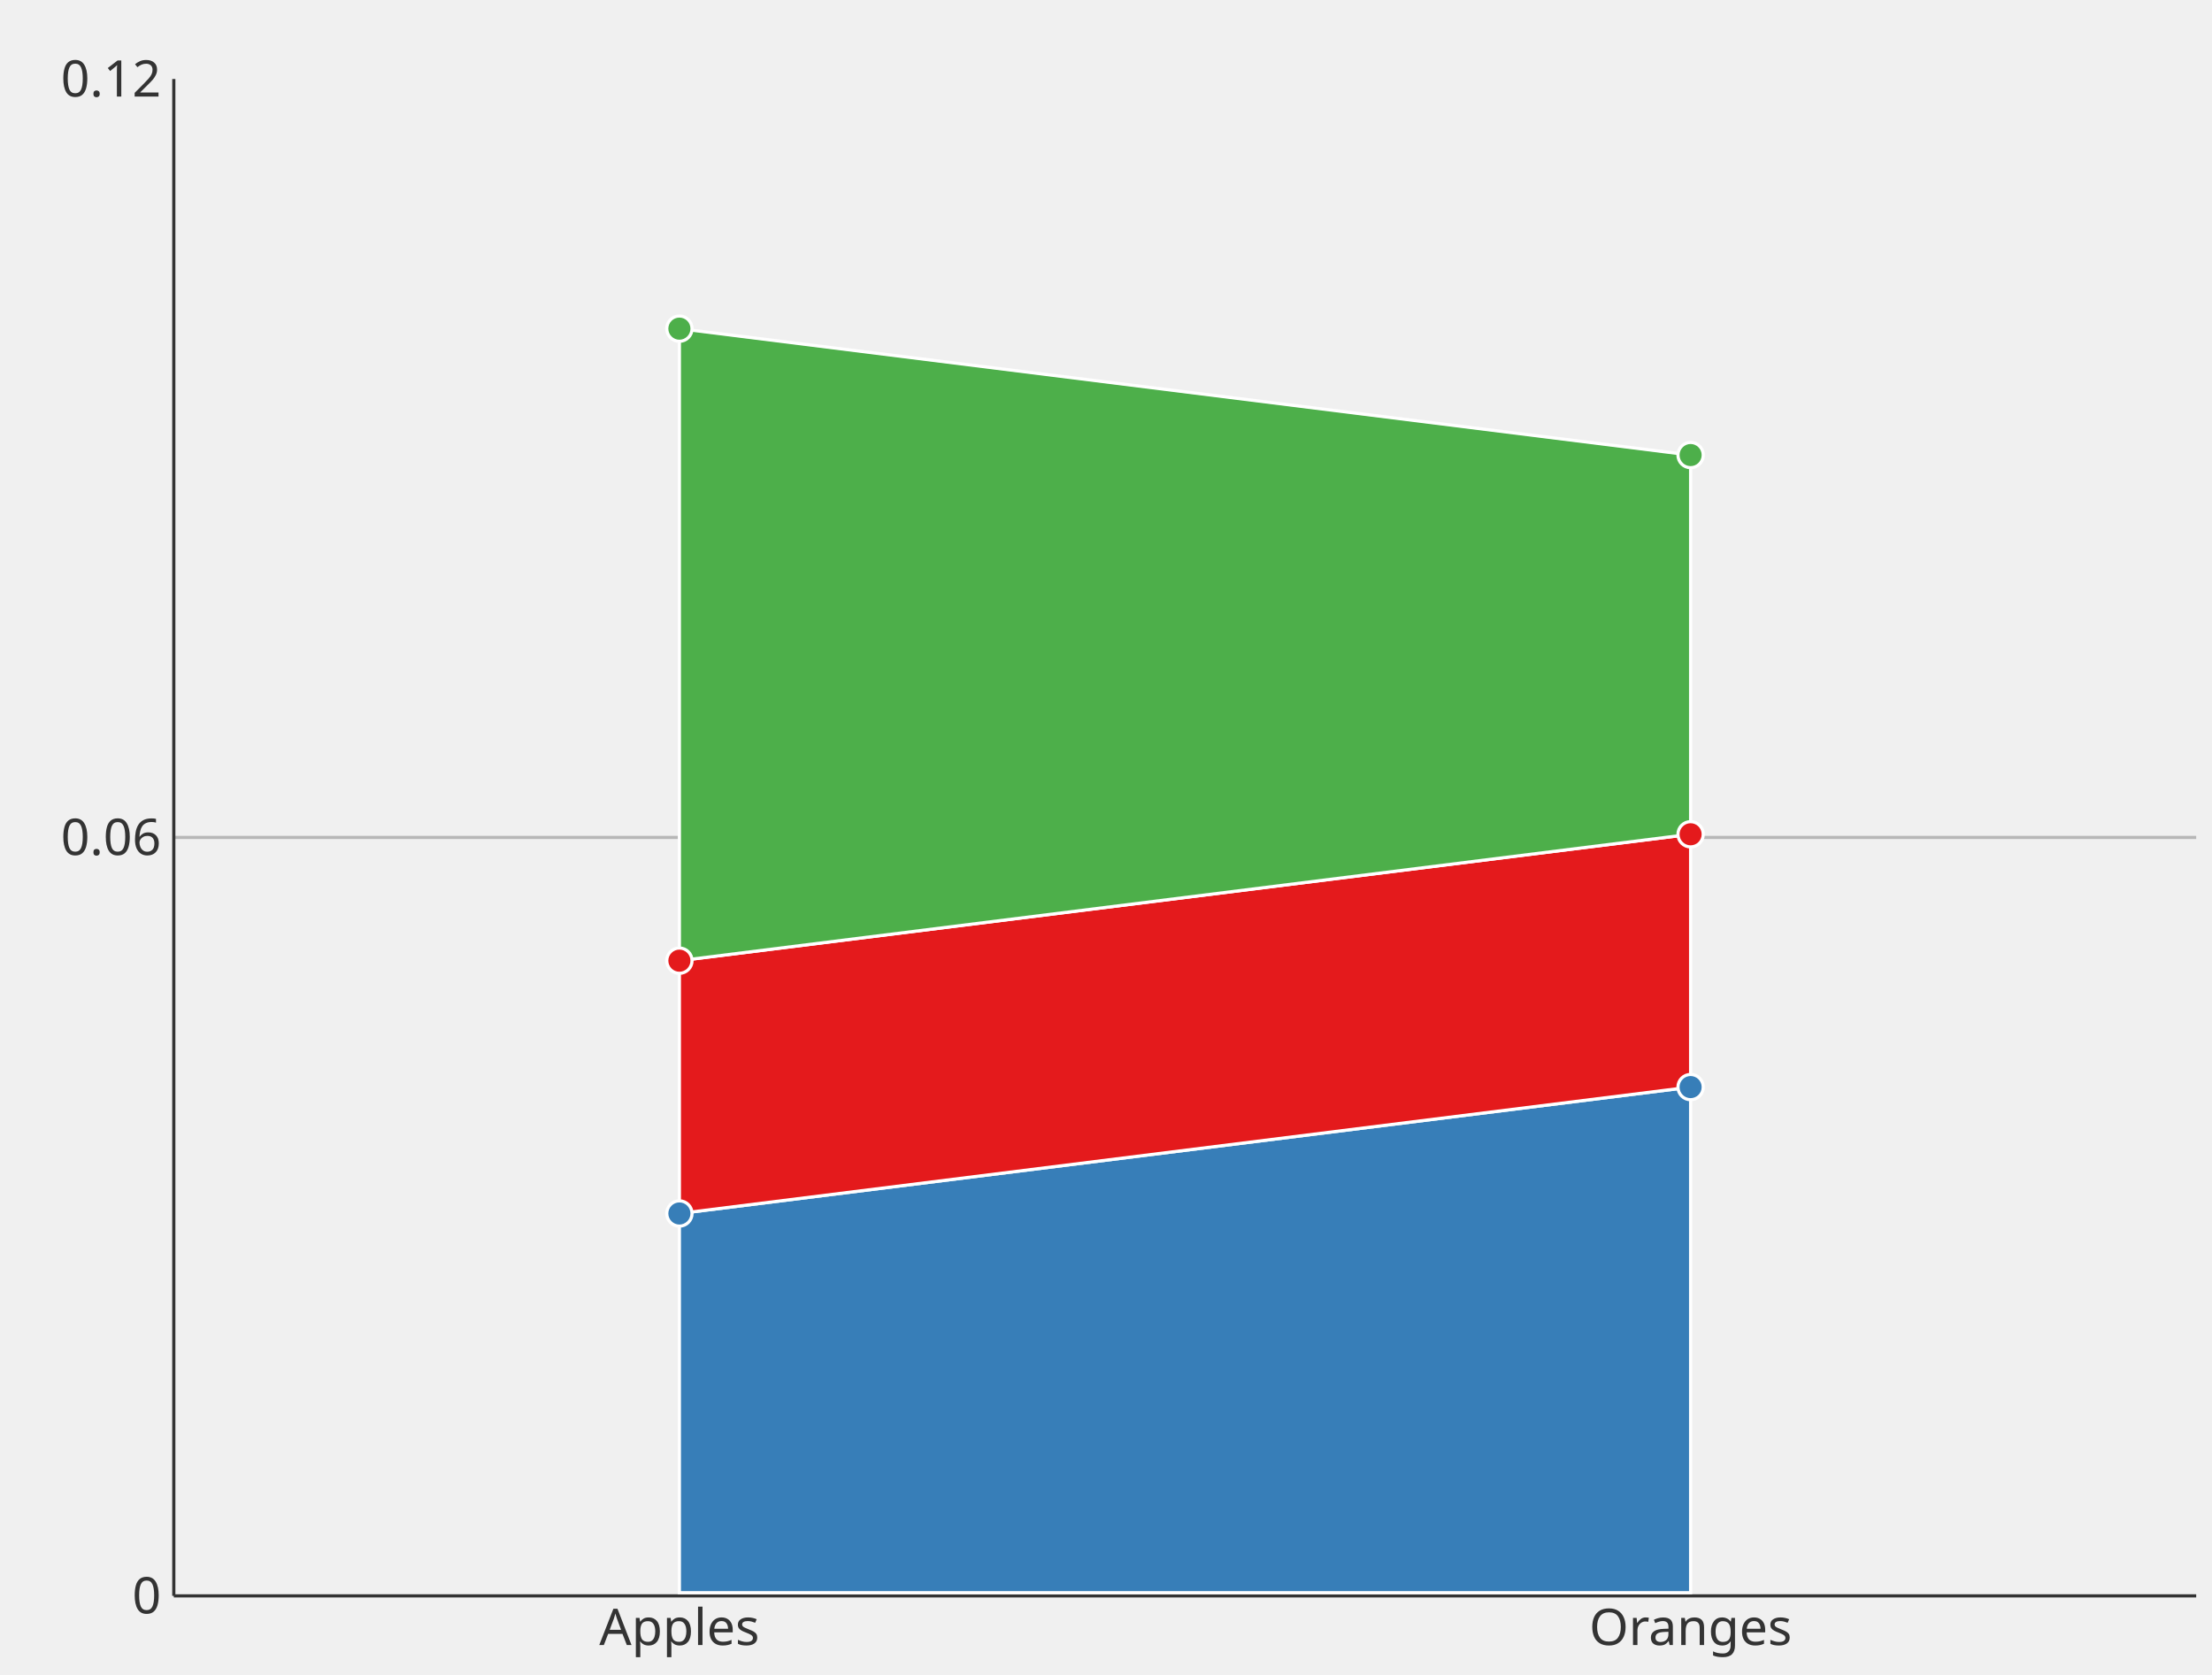
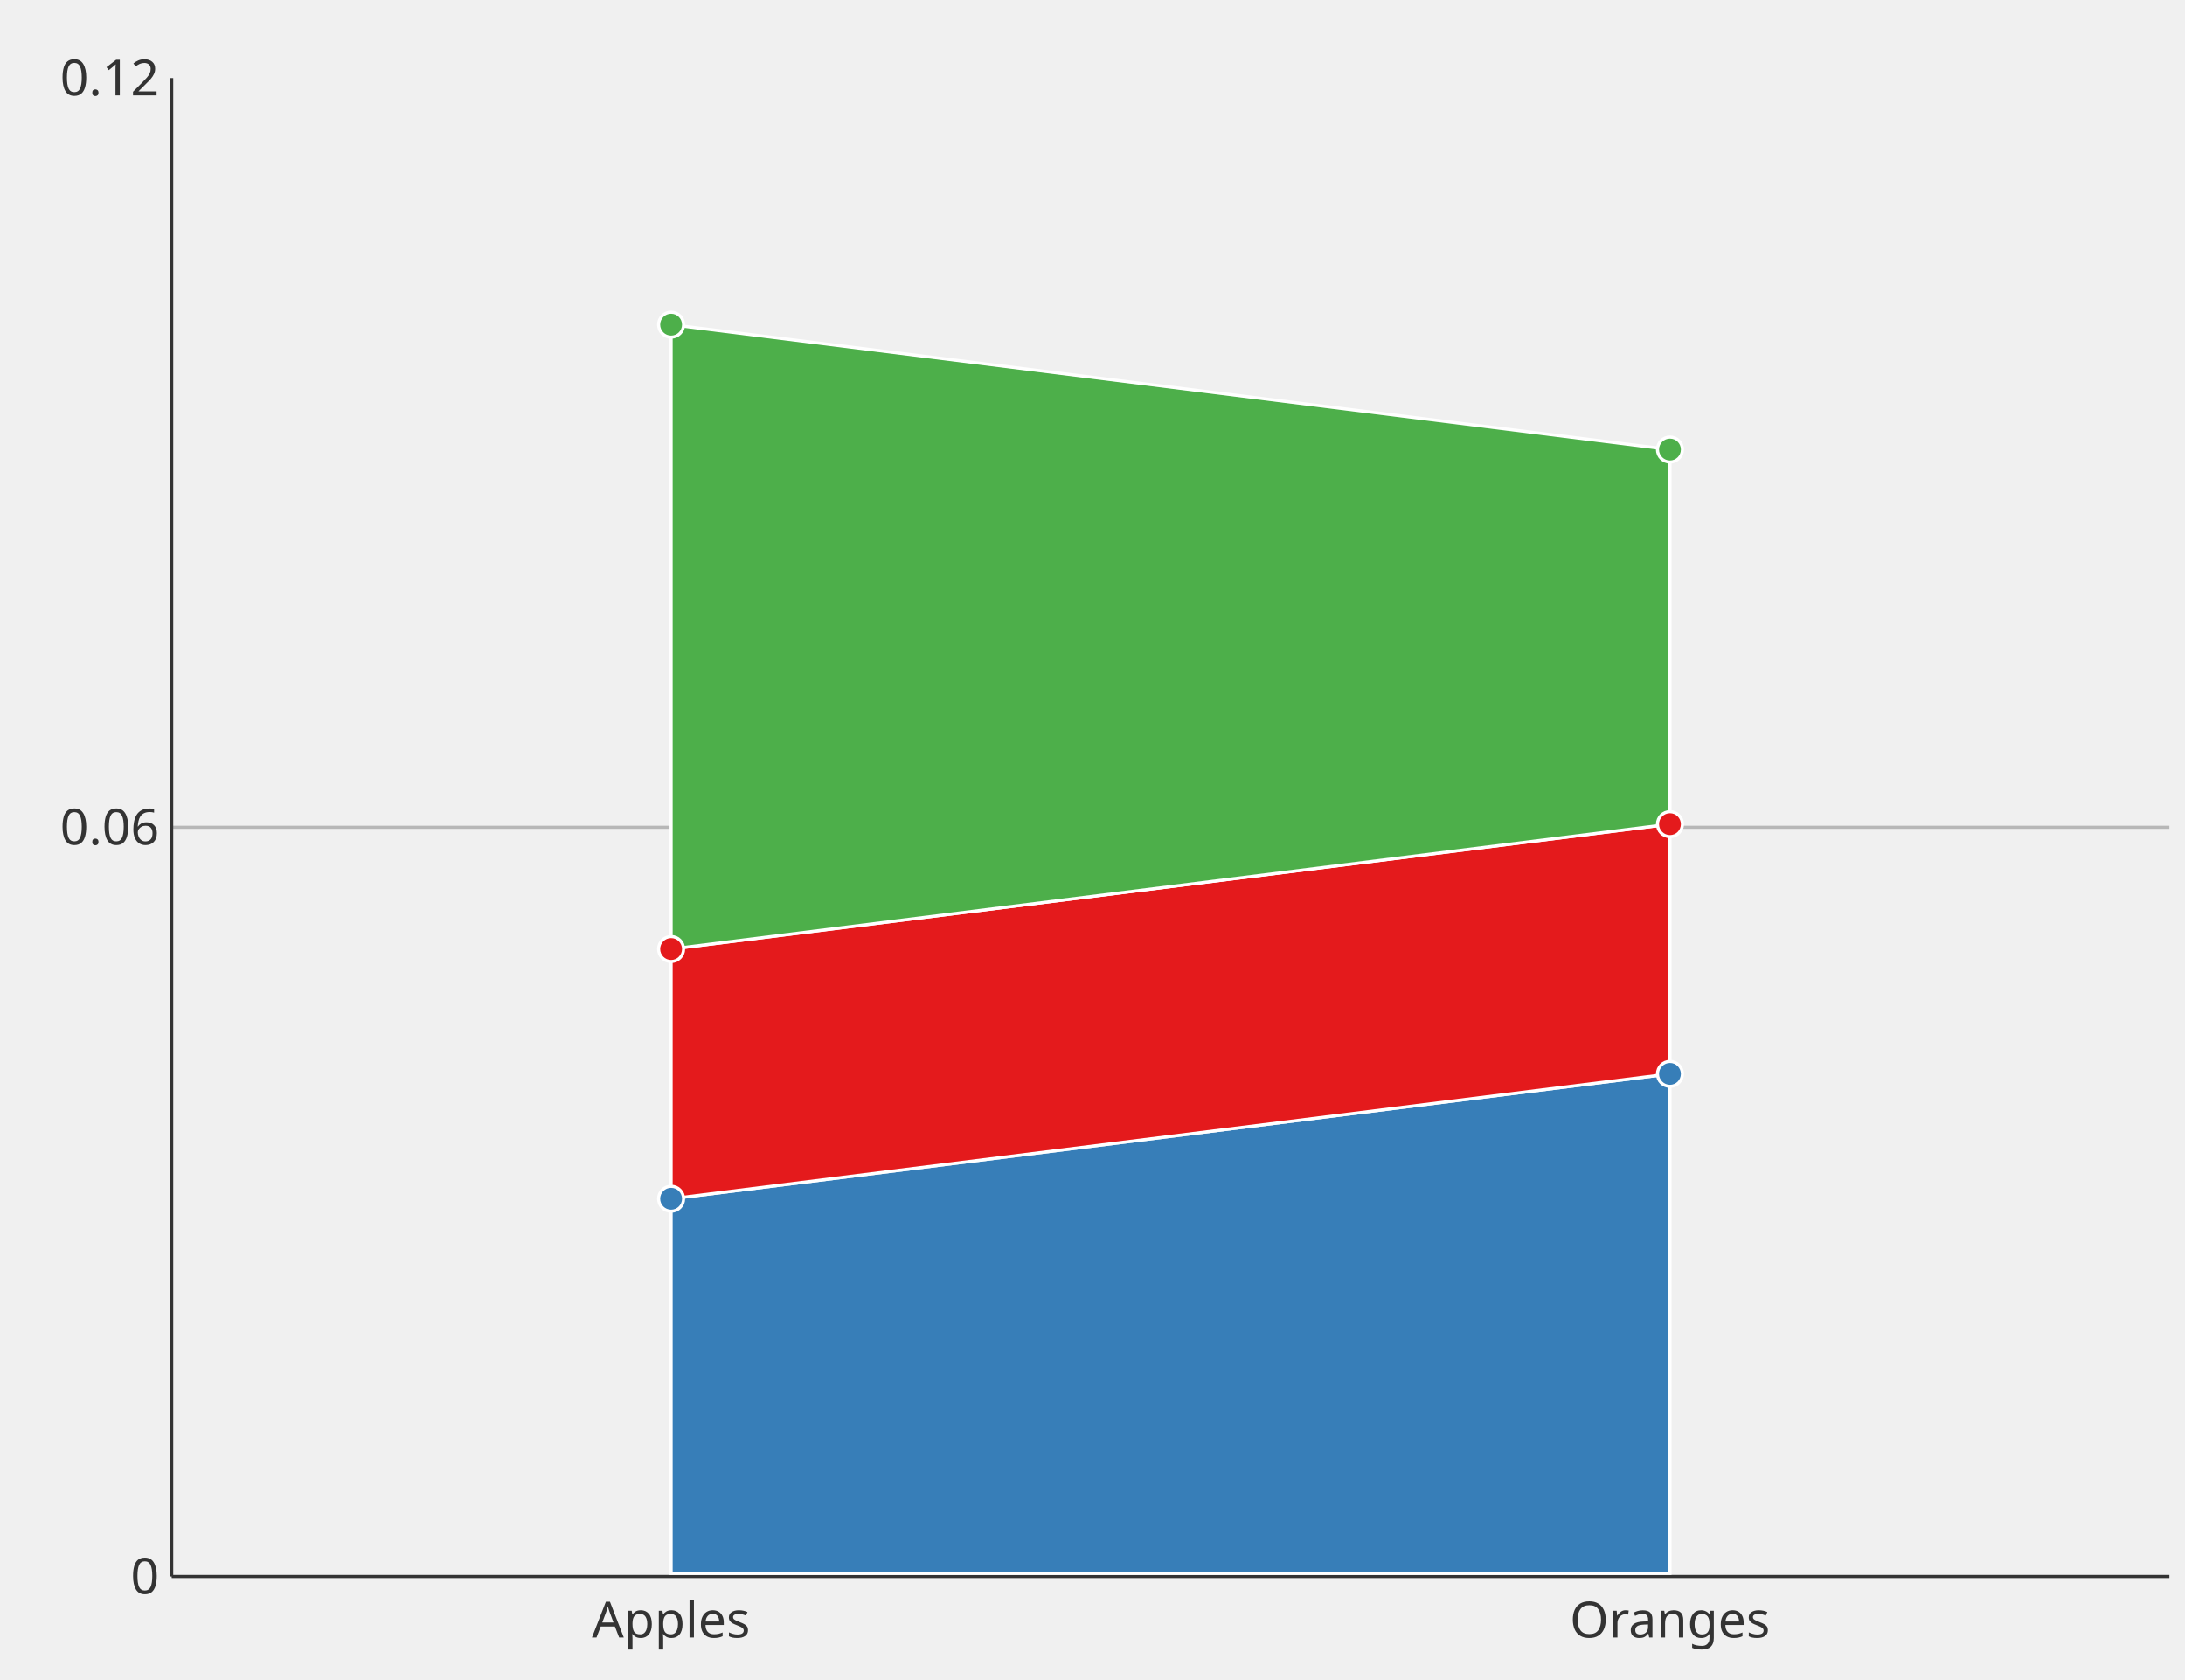
- <svg xmlns="http://www.w3.org/2000/svg" font-family="sans-serif" font-size="16" viewBox="-55 -25 700 530">
+ <svg xmlns="http://www.w3.org/2000/svg" font-family="sans-serif" font-size="16" viewBox="-55 -25 700 538">
  <style>
		@media (prefers-color-scheme: dark) {
			[fill="#333"] {fill: white}
			[stroke="#333"] {stroke: white}
		}
	</style>
  <g role="table">
    <line stroke="#333" x1="0" x2="0" y1="0" y2="480" />
    <line stroke="#333" x1="0" x2="640" y1="480" y2="480" />
    <line opacity="0.3" stroke="#333" x1="0" x2="640" y1="240" y2="240" />
    <g aria-hidden="true">
      <text dominant-baseline="middle" fill="#333" text-anchor="end" x="-4" y="480">0</text>
      <text dominant-baseline="middle" fill="#333" text-anchor="end" x="-4" y="240">0.06</text>
      <text dominant-baseline="middle" fill="#333" text-anchor="end" x="-4" y="0">0.12</text>
    </g>
    <g role="row">
-       <text dominant-baseline="middle" fill="#333" role="columnheader" text-anchor="middle" x="160" y="490">Apples</text>
-       <text dominant-baseline="middle" fill="#333" role="columnheader" text-anchor="middle" x="480" y="490">Oranges</text>
+       <text dominant-baseline="middle" fill="#333" role="columnheader" text-anchor="middle" x="160" y="494">Apples</text>
+       <text dominant-baseline="middle" fill="#333" role="columnheader" text-anchor="middle" x="480" y="494">Oranges</text>
    </g>
    <polygon fill="#377eb8" points="160,359 480,319 480,479 160,479" stroke="white" />
    <polygon fill="#e41a1c" points="160,279 480,239 480,319 160,359" stroke="white" />
    <polygon fill="#4daf4a" points="160,79 480,119 480,239 160,279" stroke="white" />
    <g fill="#377eb8" role="row" stroke="white">
      <circle cx="160" cy="359" r="4" role="cell">
				</circle>
      <circle cx="480" cy="319" r="4" role="cell">
				</circle>
    </g>
    <g fill="#e41a1c" role="row" stroke="white">
      <circle cx="160" cy="279" r="4" role="cell">
				</circle>
      <circle cx="480" cy="239" r="4" role="cell">
				</circle>
    </g>
    <g fill="#4daf4a" role="row" stroke="white">
      <circle cx="160" cy="79" r="4" role="cell">
				</circle>
      <circle cx="480" cy="119" r="4" role="cell">
				</circle>
    </g>
  </g>
</svg>
